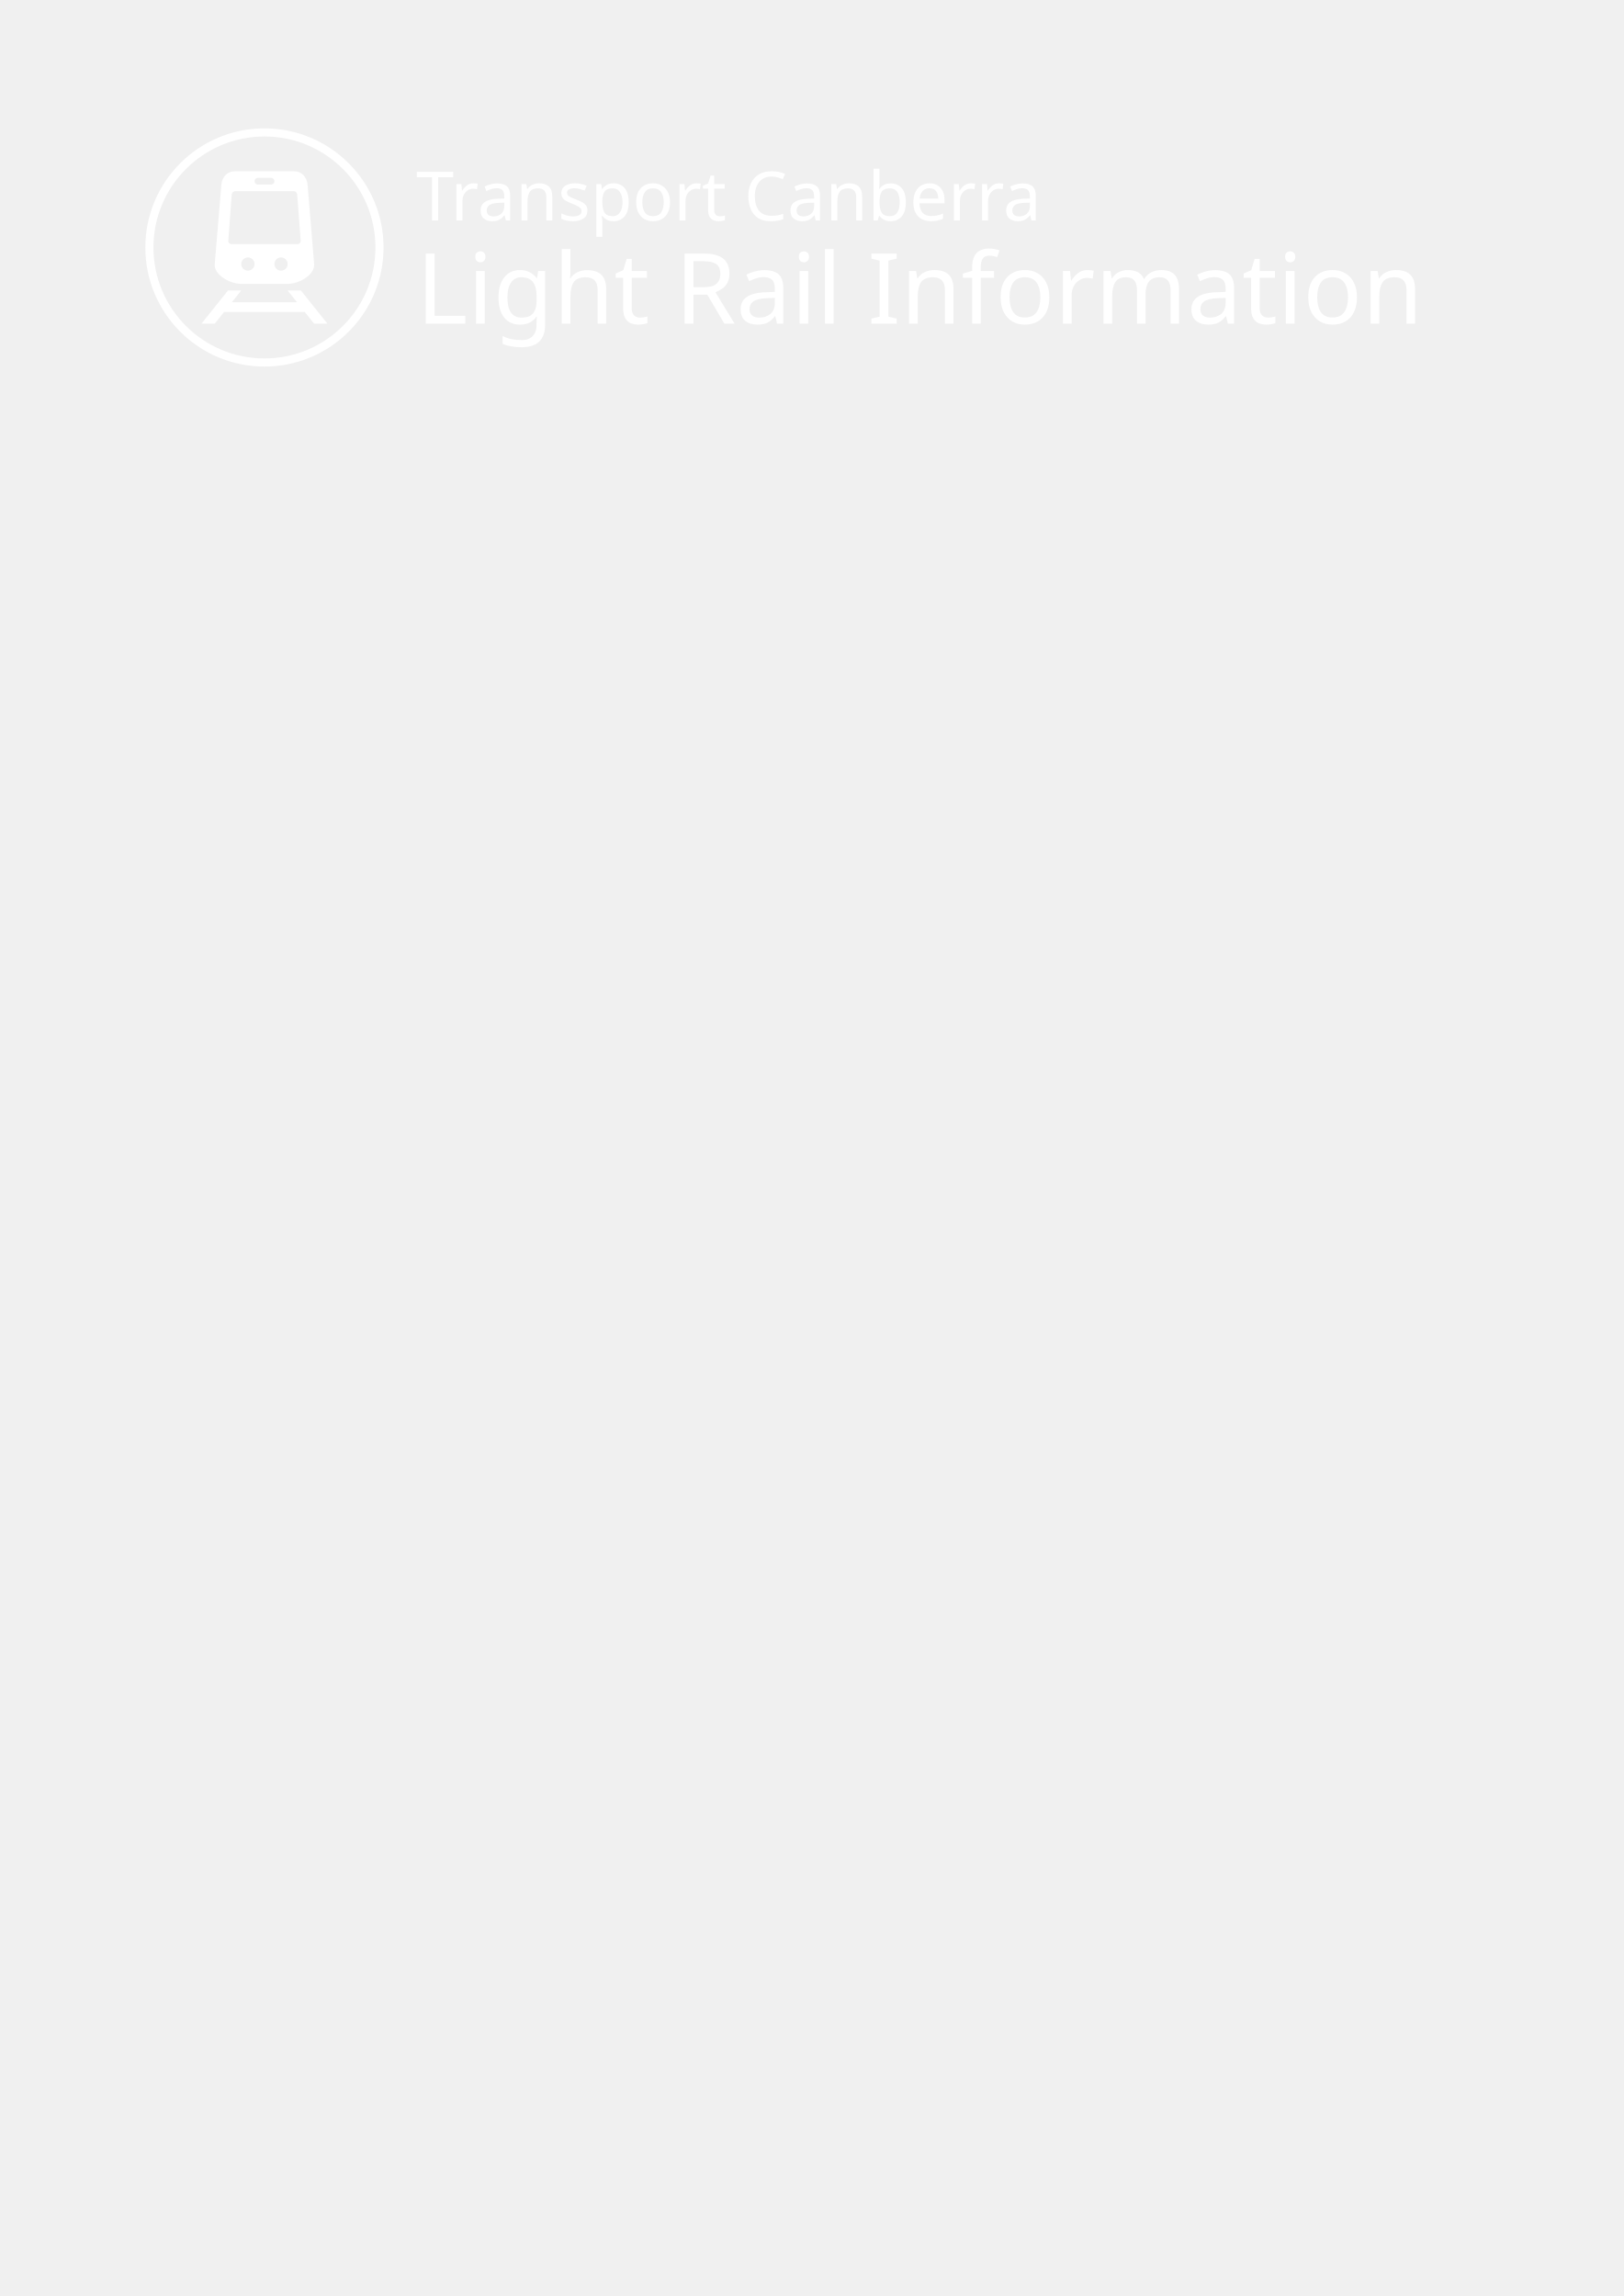
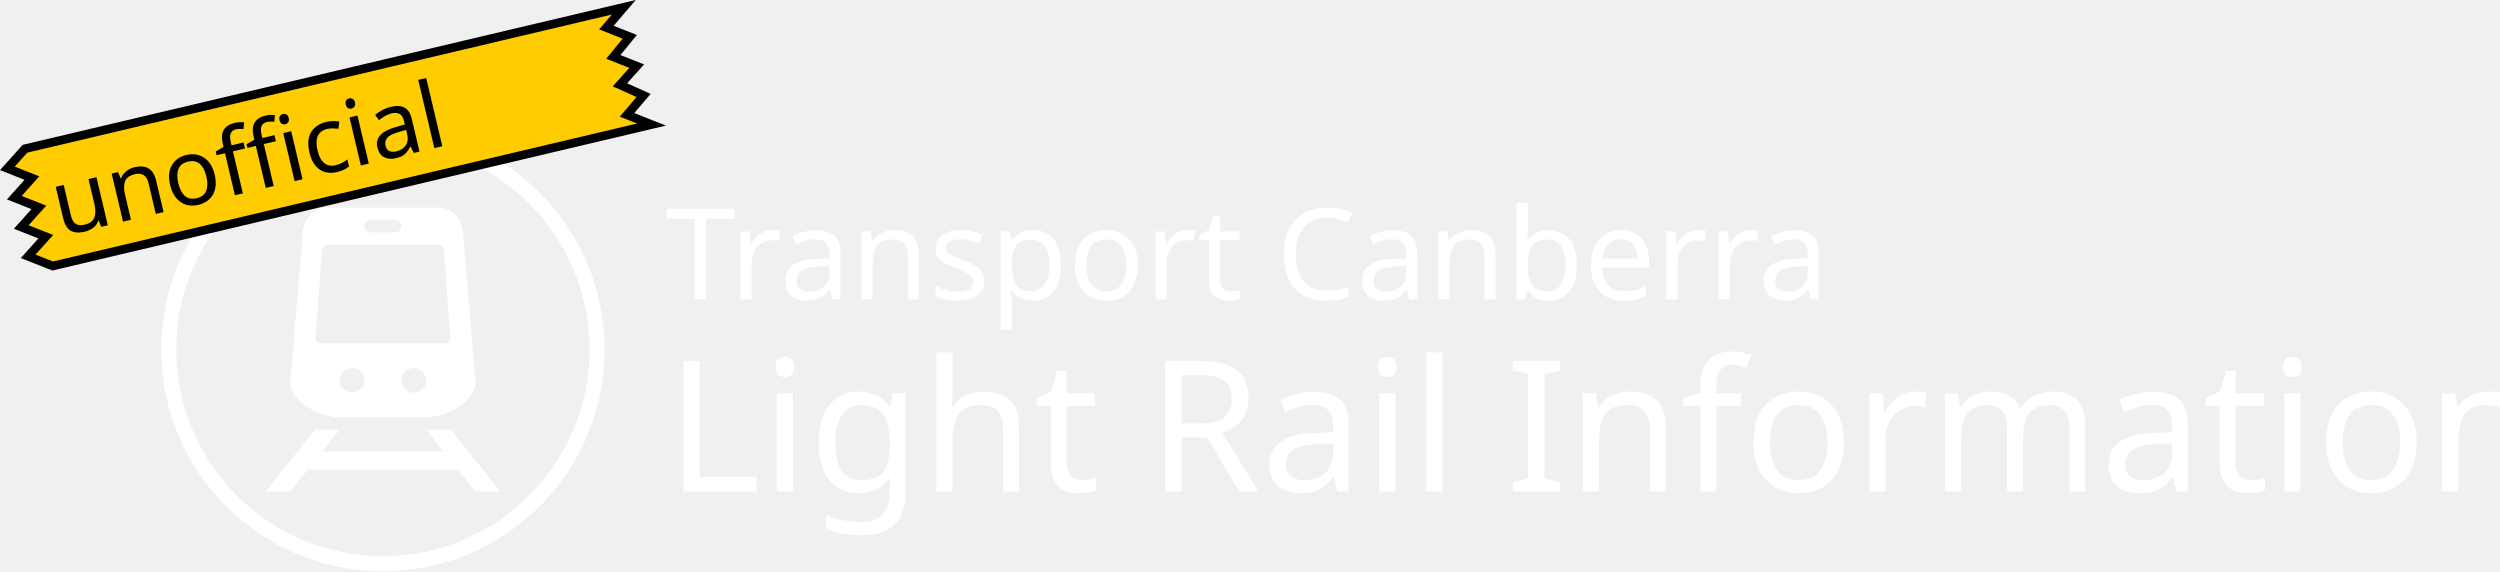
- <svg xmlns="http://www.w3.org/2000/svg" width="210mm" height="297mm" viewBox="0 0 210 297" version="1.1" id="svg1">
+ <svg xmlns="http://www.w3.org/2000/svg" xmlns:xlink="http://www.w3.org/1999/xlink" width="173.692mm" height="39.689mm" viewBox="0 0 173.692 39.689" version="1.1" id="svg1">
  <defs id="defs1">
    <clipPath clipPathUnits="userSpaceOnUse" id="clipPath198">
      <path d="M 0,0 H 841.89 V 595.276 H 0 Z" transform="translate(-156.4387,-270.486)" id="path198" />
    </clipPath>
  </defs>
-   <g id="layer1">
+   <g id="layer1" transform="translate(-7.597321,-7.727146)">
    <g id="g5">
-       <text xml:space="preserve" style="font-size:8.819px;font-family:Akkurat-Bold;-inkscape-font-specification:Akkurat-Bold;fill:#ffffff;stroke-width:0.429;stroke:none" x="53.822" y="28.523" id="text1">
-         <tspan id="tspan1" style="font-size:8.819px;fill:#ffffff;stroke-width:0.429;stroke:none" x="53.822" y="28.523">Transport Canberra</tspan>
+       <text xml:space="preserve" style="font-size:8.819px;font-family:Akkurat-Bold;-inkscape-font-specification:Akkurat-Bold;fill:#ffffff;stroke:none;stroke-width:0.429" x="53.822" y="28.523" id="text1">
+         <tspan id="tspan1" style="font-size:8.819px;fill:#ffffff;stroke:none;stroke-width:0.429" x="53.822" y="28.523">Transport Canberra</tspan>
      </text>
-       <text xml:space="preserve" style="font-size:12.7px;font-family:Akkurat-Bold;-inkscape-font-specification:Akkurat-Bold;fill:#ffffff;stroke-width:0.429;stroke:none" x="53.832" y="41.867" id="text1-5">
-         <tspan id="tspan1-3" style="font-size:12.7px;fill:#ffffff;stroke-width:0.429;stroke:none" x="53.832" y="41.867">Light Rail Information</tspan>
+       <text xml:space="preserve" style="font-size:12.7px;font-family:Akkurat-Bold;-inkscape-font-specification:Akkurat-Bold;fill:#ffffff;stroke:none;stroke-width:0.429" x="53.832" y="41.867" id="text1-5">
+         <tspan id="tspan1-3" style="font-size:12.7px;fill:#ffffff;stroke:none;stroke-width:0.429" x="53.832" y="41.867">Light Rail Information</tspan>
      </text>
      <g id="g3" style="fill:#ffffff;stroke:#ffffff">
        <g id="g1" transform="matrix(0.2645833,0,0,0.2645833,-23.98586,-77.85544)" style="fill:#ffffff;stroke:none">
          <path id="path197" d="m 0,0 h 17.022 c 4.011,0 10.037,3.218 9.702,7.291 L 24.308,36.43 c -0.24,2.723 -2.187,4.864 -4.864,4.864 H -2.427 c -2.67,0 -4.641,-2.141 -4.858,-4.864 L -9.721,7.291 C -10.072,3.239 -4.014,0 0,0 M 2.432,4.853 C 1.094,4.853 0,5.941 0,7.291 c 0,1.327 1.094,2.415 2.432,2.415 1.354,0 2.447,-1.088 2.447,-2.415 0,-1.35 -1.093,-2.438 -2.447,-2.438 m 12.159,0 c -1.354,0 -2.431,1.088 -2.431,2.438 0,1.327 1.077,2.415 2.431,2.415 1.339,0 2.431,-1.088 2.431,-2.415 0,-1.35 -1.092,-2.438 -2.431,-2.438 m -8.505,34.02 h 4.862 c 0.654,0 1.212,-0.547 1.212,-1.226 0,-0.664 -0.558,-1.217 -1.212,-1.217 H 6.086 c -0.669,0 -1.207,0.553 -1.207,1.217 0,0.679 0.538,1.226 1.207,1.226 m -9.579,-6.091 c 0.057,0.669 0.648,1.232 1.326,1.232 h 21.373 c 0.658,0 1.274,-0.563 1.3,-1.232 l 1.29,-16.996 C 21.84,15.111 21.334,14.58 20.65,14.58 H -3.62 c -0.681,0 -1.185,0.531 -1.131,1.206 z" style="fill:#ffffff;fill-opacity:1;fill-rule:nonzero;stroke:none" transform="matrix(1.333333,0,0,-1.333333,208.5849,433.0533)" clip-path="url(#clipPath198)" />
          <path id="path199" d="m 0,0 h 4.879 l -9.715,12.16 h -4.865 l 3.435,-4.3 h -23.882 l 3.424,4.3 h -4.853 L -41.293,0 h 4.868 l 3.431,4.295 h 29.569 z" style="fill:#ffffff;fill-opacity:1;fill-rule:nonzero;stroke:none" transform="matrix(1.333333,0,0,-1.333333,244.1948,452.494)" />
        </g>
        <circle style="fill:none;stroke:#ffffff;stroke-width:1.05;stroke-dasharray:none;stroke-opacity:1" id="path1" cx="34.201" cy="32.011" r="14.88" />
      </g>
    </g>
+     <use x="0" y="0" xlink:href="#g6-3" id="use6" transform="rotate(-13.29149,155.5188,-13.92022)" />
+     <g id="g6-3" transform="matrix(0.726669,0,0,0.726669,-52.38741,-3.283396)">
+       <path id="rect1-6" style="fill:#ffcc00;stroke:#000000;stroke-width:0.828" d="m 80.207,-18.057 -2.069,1.44 2.069,1.44 -2.069,1.441 2.069,1.44 -2.069,1.441 2.069,1.44 -2.069,1.44 2.069,1.439 58.831,0.001 -2.069,-1.441 1.972,-1.44 -1.972,-1.509 1.972,-1.372 -1.972,-1.372 1.972,-1.508 -1.972,-1.373 2.069,-1.508 z" />
+       <text xml:space="preserve" style="font-size:8.819px;font-family:Akkurat-Bold;-inkscape-font-specification:Akkurat-Bold;fill:#ffcc00;stroke:#000000;stroke-width:1.05" x="108.708" y="-9.116" id="text2-5">
+         <tspan id="tspan2-6" style="text-align:center;text-anchor:middle;fill:#000000;stroke:none;stroke-width:1.05" x="108.708" y="-9.116">unofficial</tspan>
+       </text>
+     </g>
  </g>
</svg>
